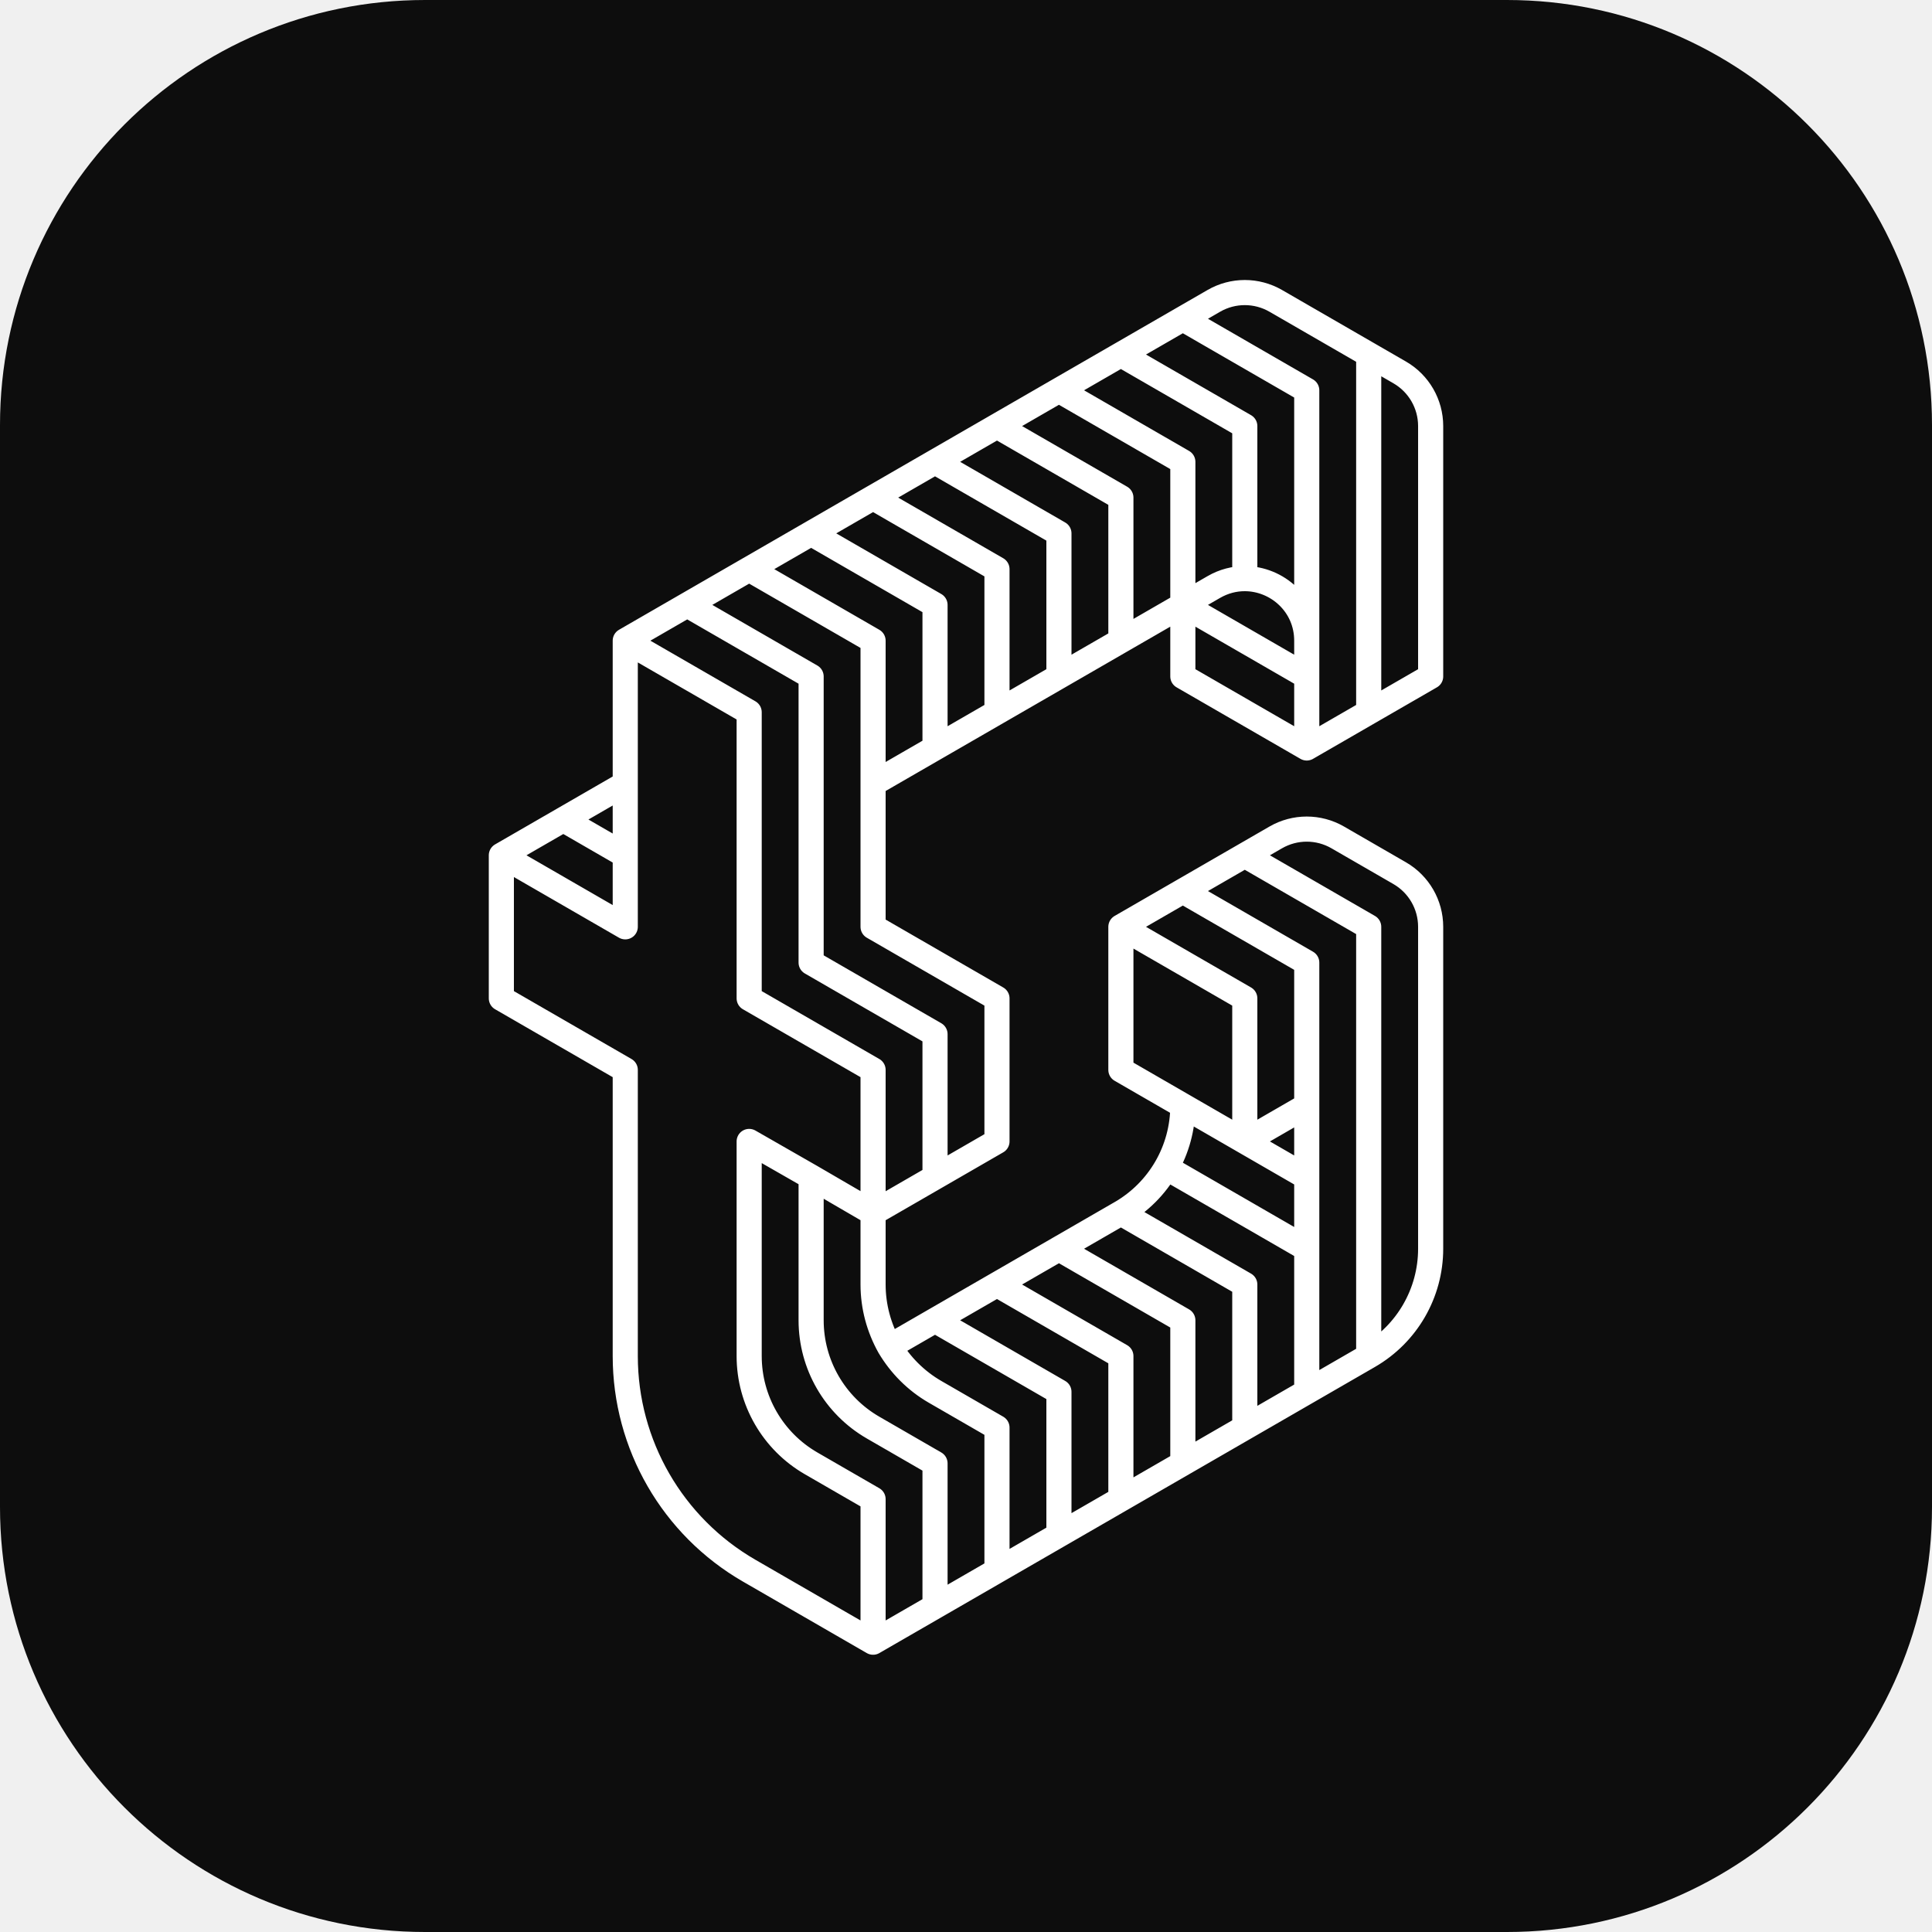
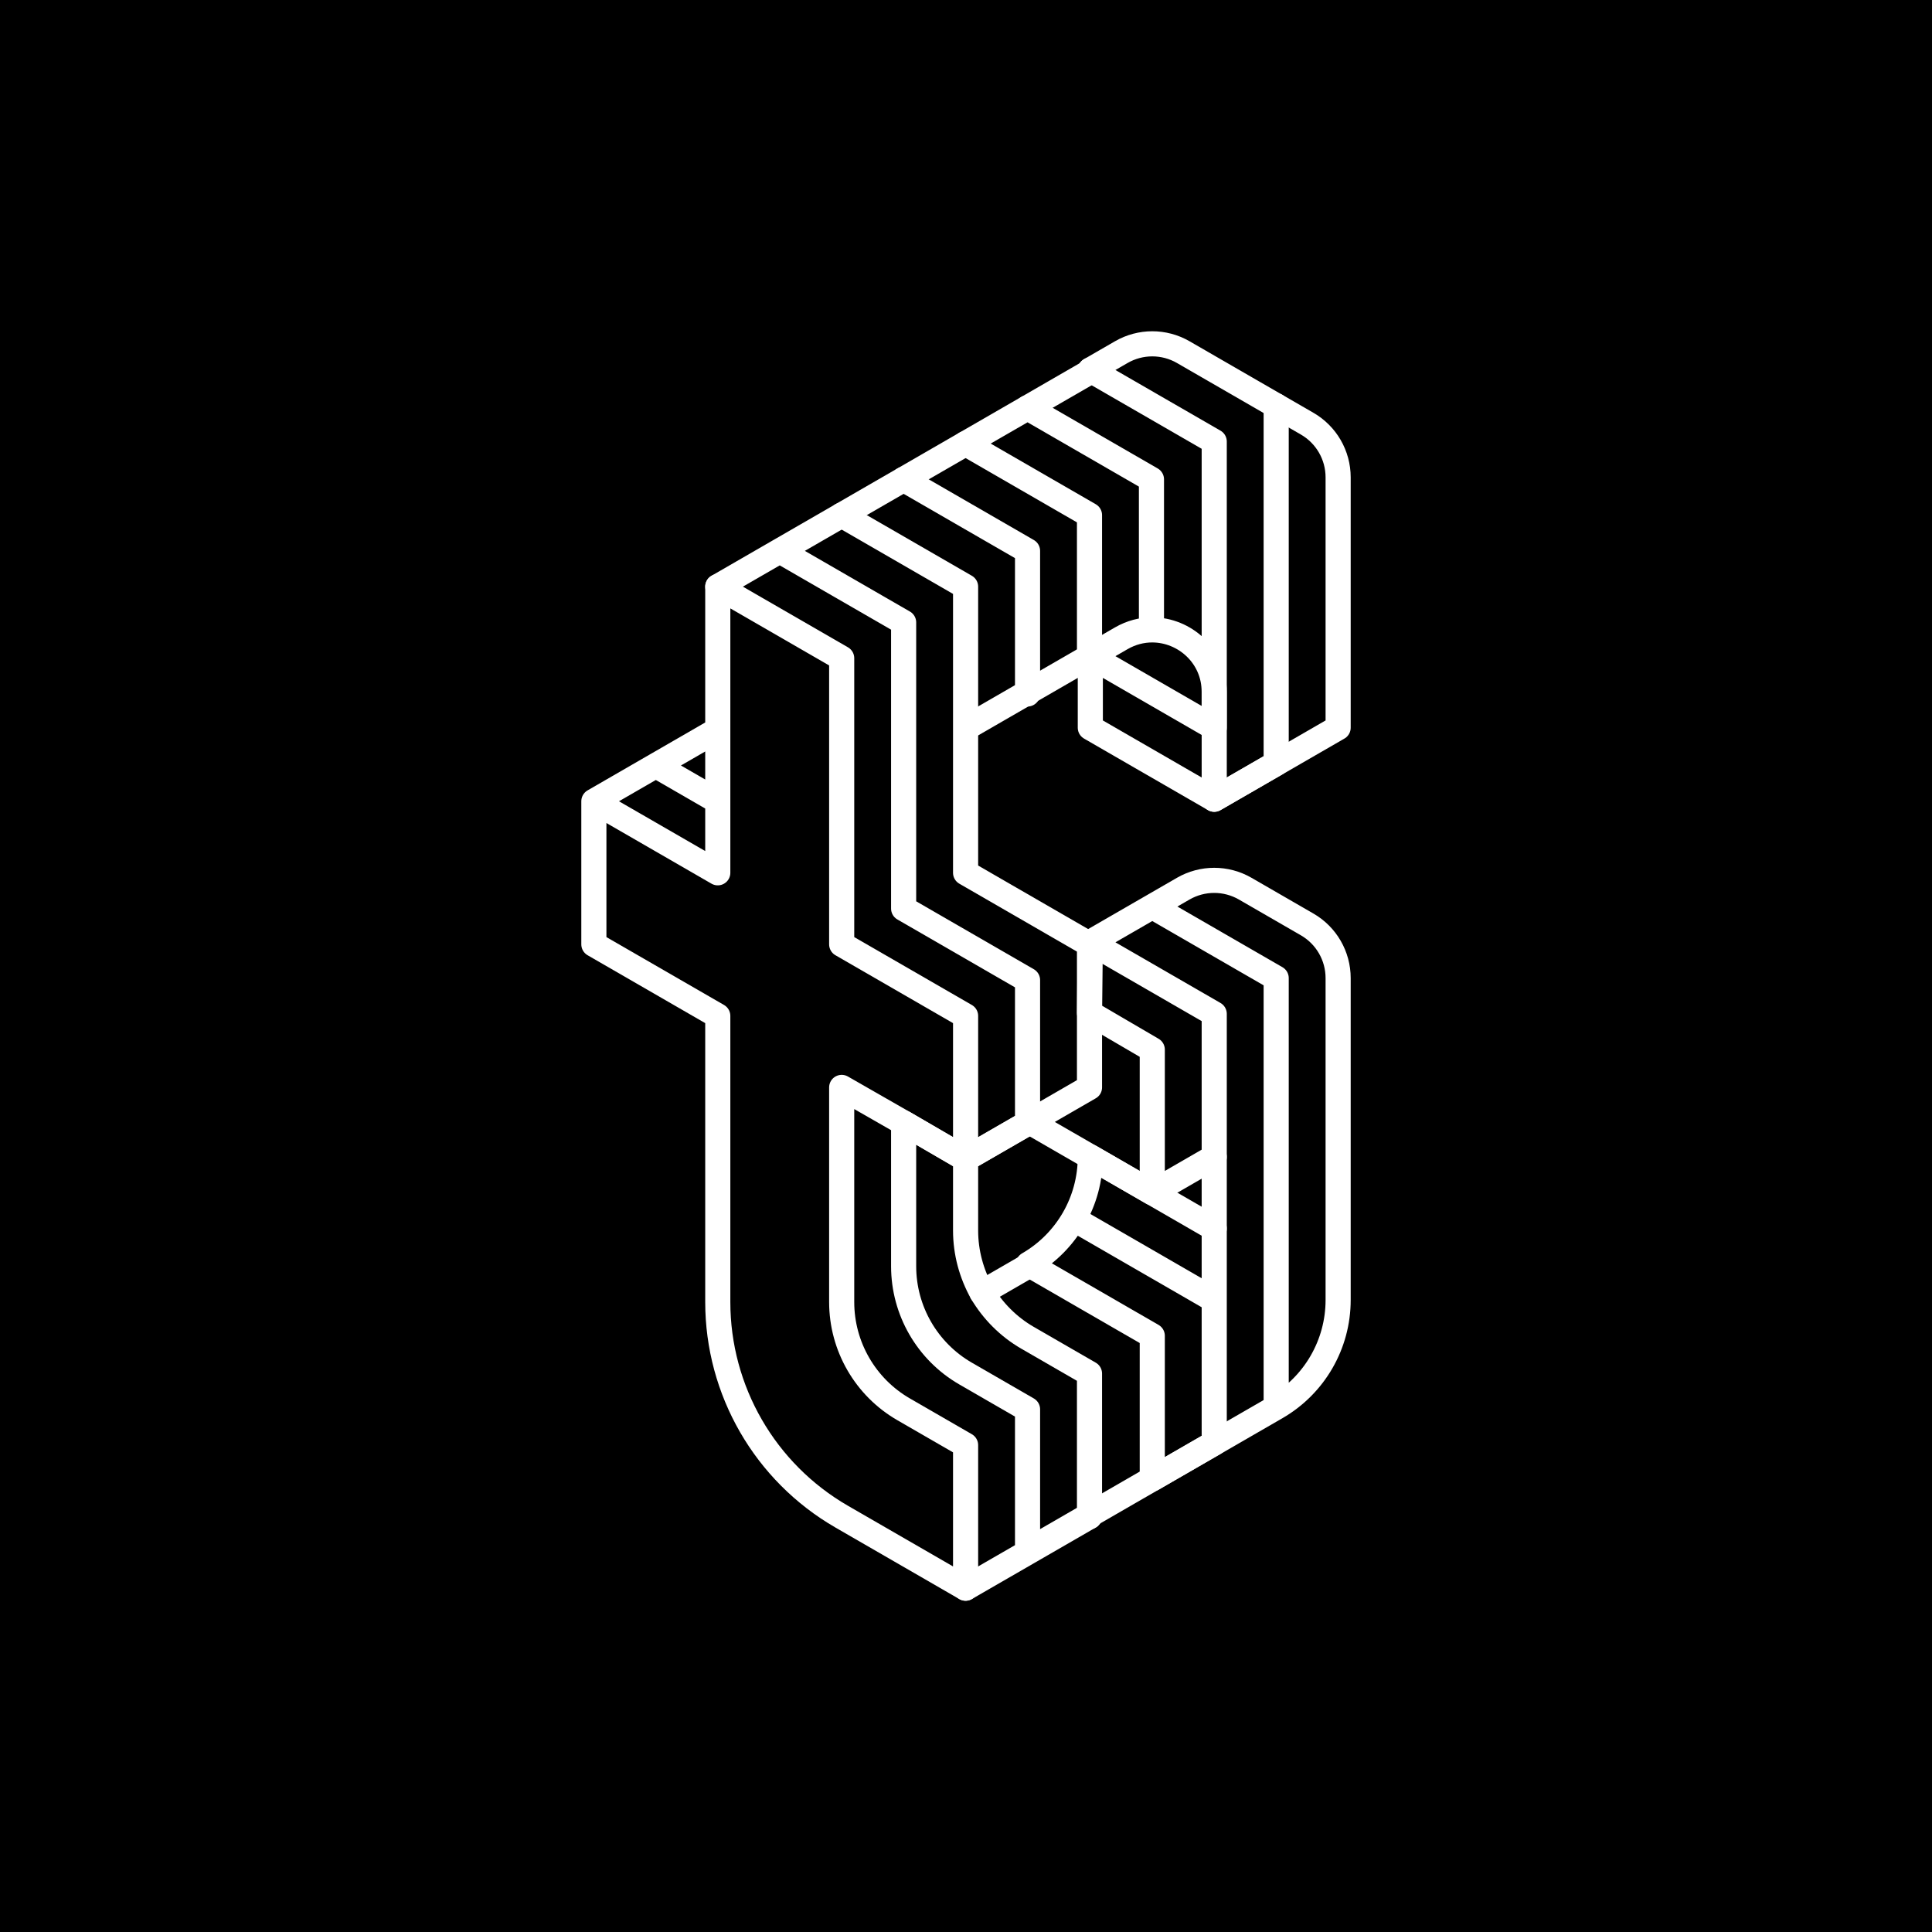
- <svg xmlns="http://www.w3.org/2000/svg" viewBox="0 0 400 400">
-   <rect width="400" height="400" rx="88" fill="#0D0D0D" />
-   <path transform="translate(129.453,289.538) scale(1.14946)" d="M44.636,-110.722L55.795,-117.165L66.954,-123.608L78.113,-130.05L89.272,-136.493L100.431,-142.936L106.011,-146.157C107.814,-147.198 109.727,-147.672 111.59,-147.668C117.412,-147.66 122.749,-143.001 122.749,-136.493L122.749,-130.05L122.749,-117.165L133.908,-123.608L145.067,-130.05L145.067,-175.149C145.067,-179.136 142.94,-182.82 139.488,-184.813L133.908,-188.034L117.17,-197.698C113.717,-199.692 109.463,-199.692 106.011,-197.698L100.431,-194.477L89.272,-188.034L111.59,-175.149L111.59,-147.668C109.727,-147.672 107.814,-147.198 106.011,-146.157L100.431,-142.936L100.431,-168.706L78.113,-181.592L66.954,-175.149L89.272,-162.264L89.272,-136.493L78.113,-130.05L78.113,-155.821L55.795,-168.706L44.636,-162.264L66.954,-149.378L66.954,-123.608L55.795,-117.165L55.795,-142.936L33.477,-155.821L22.318,-149.378L11.159,-142.936L0,-136.493L11.159,-142.936L33.477,-130.05L33.477,-78.509L55.795,-65.624L55.795,-39.853L44.636,-33.411L33.477,-39.905L33.477,-14.083C33.477,-6.109 37.731,1.259 44.636,5.245L55.795,11.688L55.795,37.459L44.636,43.901L55.795,37.459L66.954,31.016L78.113,24.573L78.113,-1.197L55.795,-14.083L47.581,-9.34C49.553,-6.029 52.342,-3.191 55.795,-1.197L66.954,5.245L66.954,31.016L78.113,24.573L89.272,18.131L100.431,11.688L100.431,-14.083L78.113,-26.968L66.954,-20.525L78.113,-26.968L89.272,-33.411C92.725,-35.404 95.514,-38.243 97.442,-41.579C95.514,-38.243 92.725,-35.404 89.272,-33.411L111.59,-20.525L111.59,5.245L122.749,-1.197L122.749,-26.968L122.749,-39.853L122.749,-26.968L97.442,-41.579C99.368,-44.916 100.431,-48.752 100.431,-52.739L111.59,-46.296L122.749,-52.739L111.59,-46.296L111.59,-72.066L89.272,-84.952L100.431,-91.394L89.272,-84.952L89.272,-59.181L100.431,-52.739L111.59,-46.296L122.749,-39.853L122.749,-52.739L122.749,-78.509L100.431,-91.394L111.59,-97.837L133.908,-84.952L133.908,-7.64C140.813,-11.627 145.067,-18.994 145.067,-26.968L145.067,-84.952C145.067,-88.939 142.94,-92.622 139.488,-94.616L128.329,-101.058C124.876,-103.052 120.622,-103.052 117.17,-101.058L111.59,-97.837L133.908,-84.952L133.908,-7.64L122.749,-1.197L111.59,5.245L100.431,11.688L89.272,18.131L89.272,-7.64L66.954,-20.525L55.795,-14.083L47.581,-9.34C45.699,-12.703 44.636,-16.539 44.636,-20.525L44.636,-33.411L33.477,-39.905L22.318,-46.296L22.318,-7.64C22.318,0.333 26.572,7.701 33.477,11.688L44.636,18.131L44.636,43.901L22.318,31.016C8.508,23.042 0,8.307 0,-7.64L0,-59.181L-22.318,-72.066L-22.318,-97.837L-11.159,-104.28L0,-110.722L0,-97.837L-11.159,-104.28L-22.318,-97.837L0,-84.952L0,-97.837L0,-110.722L0,-136.493L22.318,-123.608L22.318,-72.066L44.636,-59.181L44.636,-33.411L55.795,-39.853L66.954,-46.296L66.954,-72.066L44.636,-84.952L44.636,-110.722L44.636,-136.493L22.318,-149.378L33.477,-155.821L44.636,-162.264L55.795,-168.706L66.954,-175.149L78.113,-181.592L89.272,-188.034L100.431,-194.477L122.749,-181.592L122.749,-136.493L122.749,-130.05L100.431,-142.936L100.431,-130.05L122.749,-117.165L133.908,-123.608L133.908,-188.034" fill="none" stroke="#FFFFFF" stroke-width="4.524" stroke-linecap="round" stroke-linejoin="round" />
+ <svg xmlns="http://www.w3.org/2000/svg" width="400" height="400" viewBox="0 0 400 400">
+   <g id="Layer_1" data-name="Layer 1">
+     <rect x="0" y="0" width="400" height="400" fill="#000000" />
+     <g>
+       <polyline points="238.396,128.865 238.396,99.243 212.742,84.431 199.915,91.837 225.569,106.649 225.569,136.27" fill="none" stroke="#ffffff" stroke-width="5.2" stroke-linecap="round" stroke-linejoin="round" />
+       <path d="M212.742 143.677 L212.742 114.054 L187.088 99.243 L174.262 106.649 L161.435 114.054 L148.608 121.46 L161.435 114.054 L187.088 128.865 L187.088 188.109 L212.742 202.921 L212.742 232.544 L199.915 239.947 L187.088 232.484 L187.088 262.165 C187.088 271.33 191.978 279.799 199.915 284.381 L212.742 291.787 L212.742 321.411 L199.915 328.815 L212.742 321.411 L225.569 314.005" fill="none" stroke="#ffffff" stroke-width="5.2" stroke-linecap="round" stroke-linejoin="round" />
+       <path d="M212.742 262.165 L203.3 267.617 C205.567 271.423 208.773 274.684 212.742 276.976 L225.569 284.381 L225.569 314.005" fill="none" stroke="#ffffff" stroke-width="5.2" stroke-linecap="round" stroke-linejoin="round" />
+       <path d="M203.3 267.617 C201.137 263.751 199.915 259.342 199.915 254.76 L199.915 239.947 L187.088 232.484 L174.262 225.137 L174.262 269.571 C174.262 278.735 179.151 287.205 187.088 291.787 L199.915 299.193 L199.915 328.815 L174.262 314.005 C158.388 304.838 148.608 287.902 148.608 269.571 L148.608 210.326 L122.954 195.516 L122.954 165.893 L135.781 158.486 L148.608 151.082 L148.608 165.893 L135.781 158.486 L122.954 165.893 L148.608 180.704 L148.608 165.893 L148.608 151.082 L148.608 121.46 L174.262 136.27 L174.262 195.516 L199.915 210.326 L199.915 239.947 L212.742 232.544 L225.569 225.137 L225.569 195.516 L199.915 180.704 L199.915 151.082 L199.915 121.46 L174.262 106.649" fill="none" stroke="#ffffff" stroke-width="5.2" stroke-linecap="round" stroke-linejoin="round" />
+       <line x1="187.088" y1="99.243" x2="199.915" y2="91.837" fill="none" stroke="#ffffff" stroke-width="5.2" stroke-linecap="round" stroke-linejoin="round" />
+       <line x1="212.742" y1="84.431" x2="225.569" y2="77.026" fill="none" stroke="#ffffff" stroke-width="5.2" stroke-linecap="round" stroke-linejoin="round" />
+       <path d="M200.085 150.663 L212.912 143.257 L225.739 135.852 L232.153 132.149 C234.226 130.953 236.424 130.408 238.566 130.412 C245.258 130.421 251.393 135.777 251.393 143.257 L251.393 150.663 L251.393 165.473 L264.22 158.068 L277.046 150.663 L277.046 98.824 C277.046 94.241 274.601 90.006 270.634 87.716 L264.22 84.012 L244.98 72.904 C241.011 70.612 236.121 70.612 232.153 72.904 L225.739 76.607" fill="none" stroke="#ffffff" stroke-width="5.2" stroke-linecap="round" stroke-linejoin="round" />
+       <path d="M212.912 261.746 C216.881 259.455 220.087 256.192 222.303 252.356 C220.087 256.192 216.881 259.455 212.912 261.746 L238.566 276.558 L238.566 306.179 L251.393 298.774 L251.393 269.152 L251.393 254.341 L251.393 269.152 L222.303 252.356 C224.517 248.522 225.739 244.111 225.739 239.529 L238.566 246.934 L251.393 239.529 L238.566 246.934 L238.566 217.313 L225.569 209.712 L225.739 195.096" fill="none" stroke="#ffffff" stroke-width="5.2" stroke-linecap="round" stroke-linejoin="round" />
+       <path d="M212.912 232.124 L225.739 239.529 L238.566 246.934 L251.393 254.341 L251.393 239.529 L251.393 209.908 L225.739 195.096 L238.566 187.691 L264.22 202.501 L264.22 291.368 C272.157 286.786 277.046 278.317 277.046 269.152 L277.046 202.501 C277.046 197.919 274.601 193.684 270.634 191.393 L257.807 183.988 C253.838 181.697 248.948 181.697 244.98 183.988 L238.566 187.691 L264.22 202.501 L264.22 291.368 L251.393 298.774 L238.566 306.179 L225.739 313.585 L212.912 320.992" fill="none" stroke="#ffffff" stroke-width="5.2" stroke-linecap="round" stroke-linejoin="round" />
+       <polyline points="225.739,76.607 251.393,91.417 251.393,143.257 251.393,150.663 225.739,135.852 225.739,150.663 251.393,165.473 264.22,158.068 264.22,84.012" fill="none" stroke="#ffffff" stroke-width="5.2" stroke-linecap="round" stroke-linejoin="round" />
+     </g>
+   </g>
</svg>
